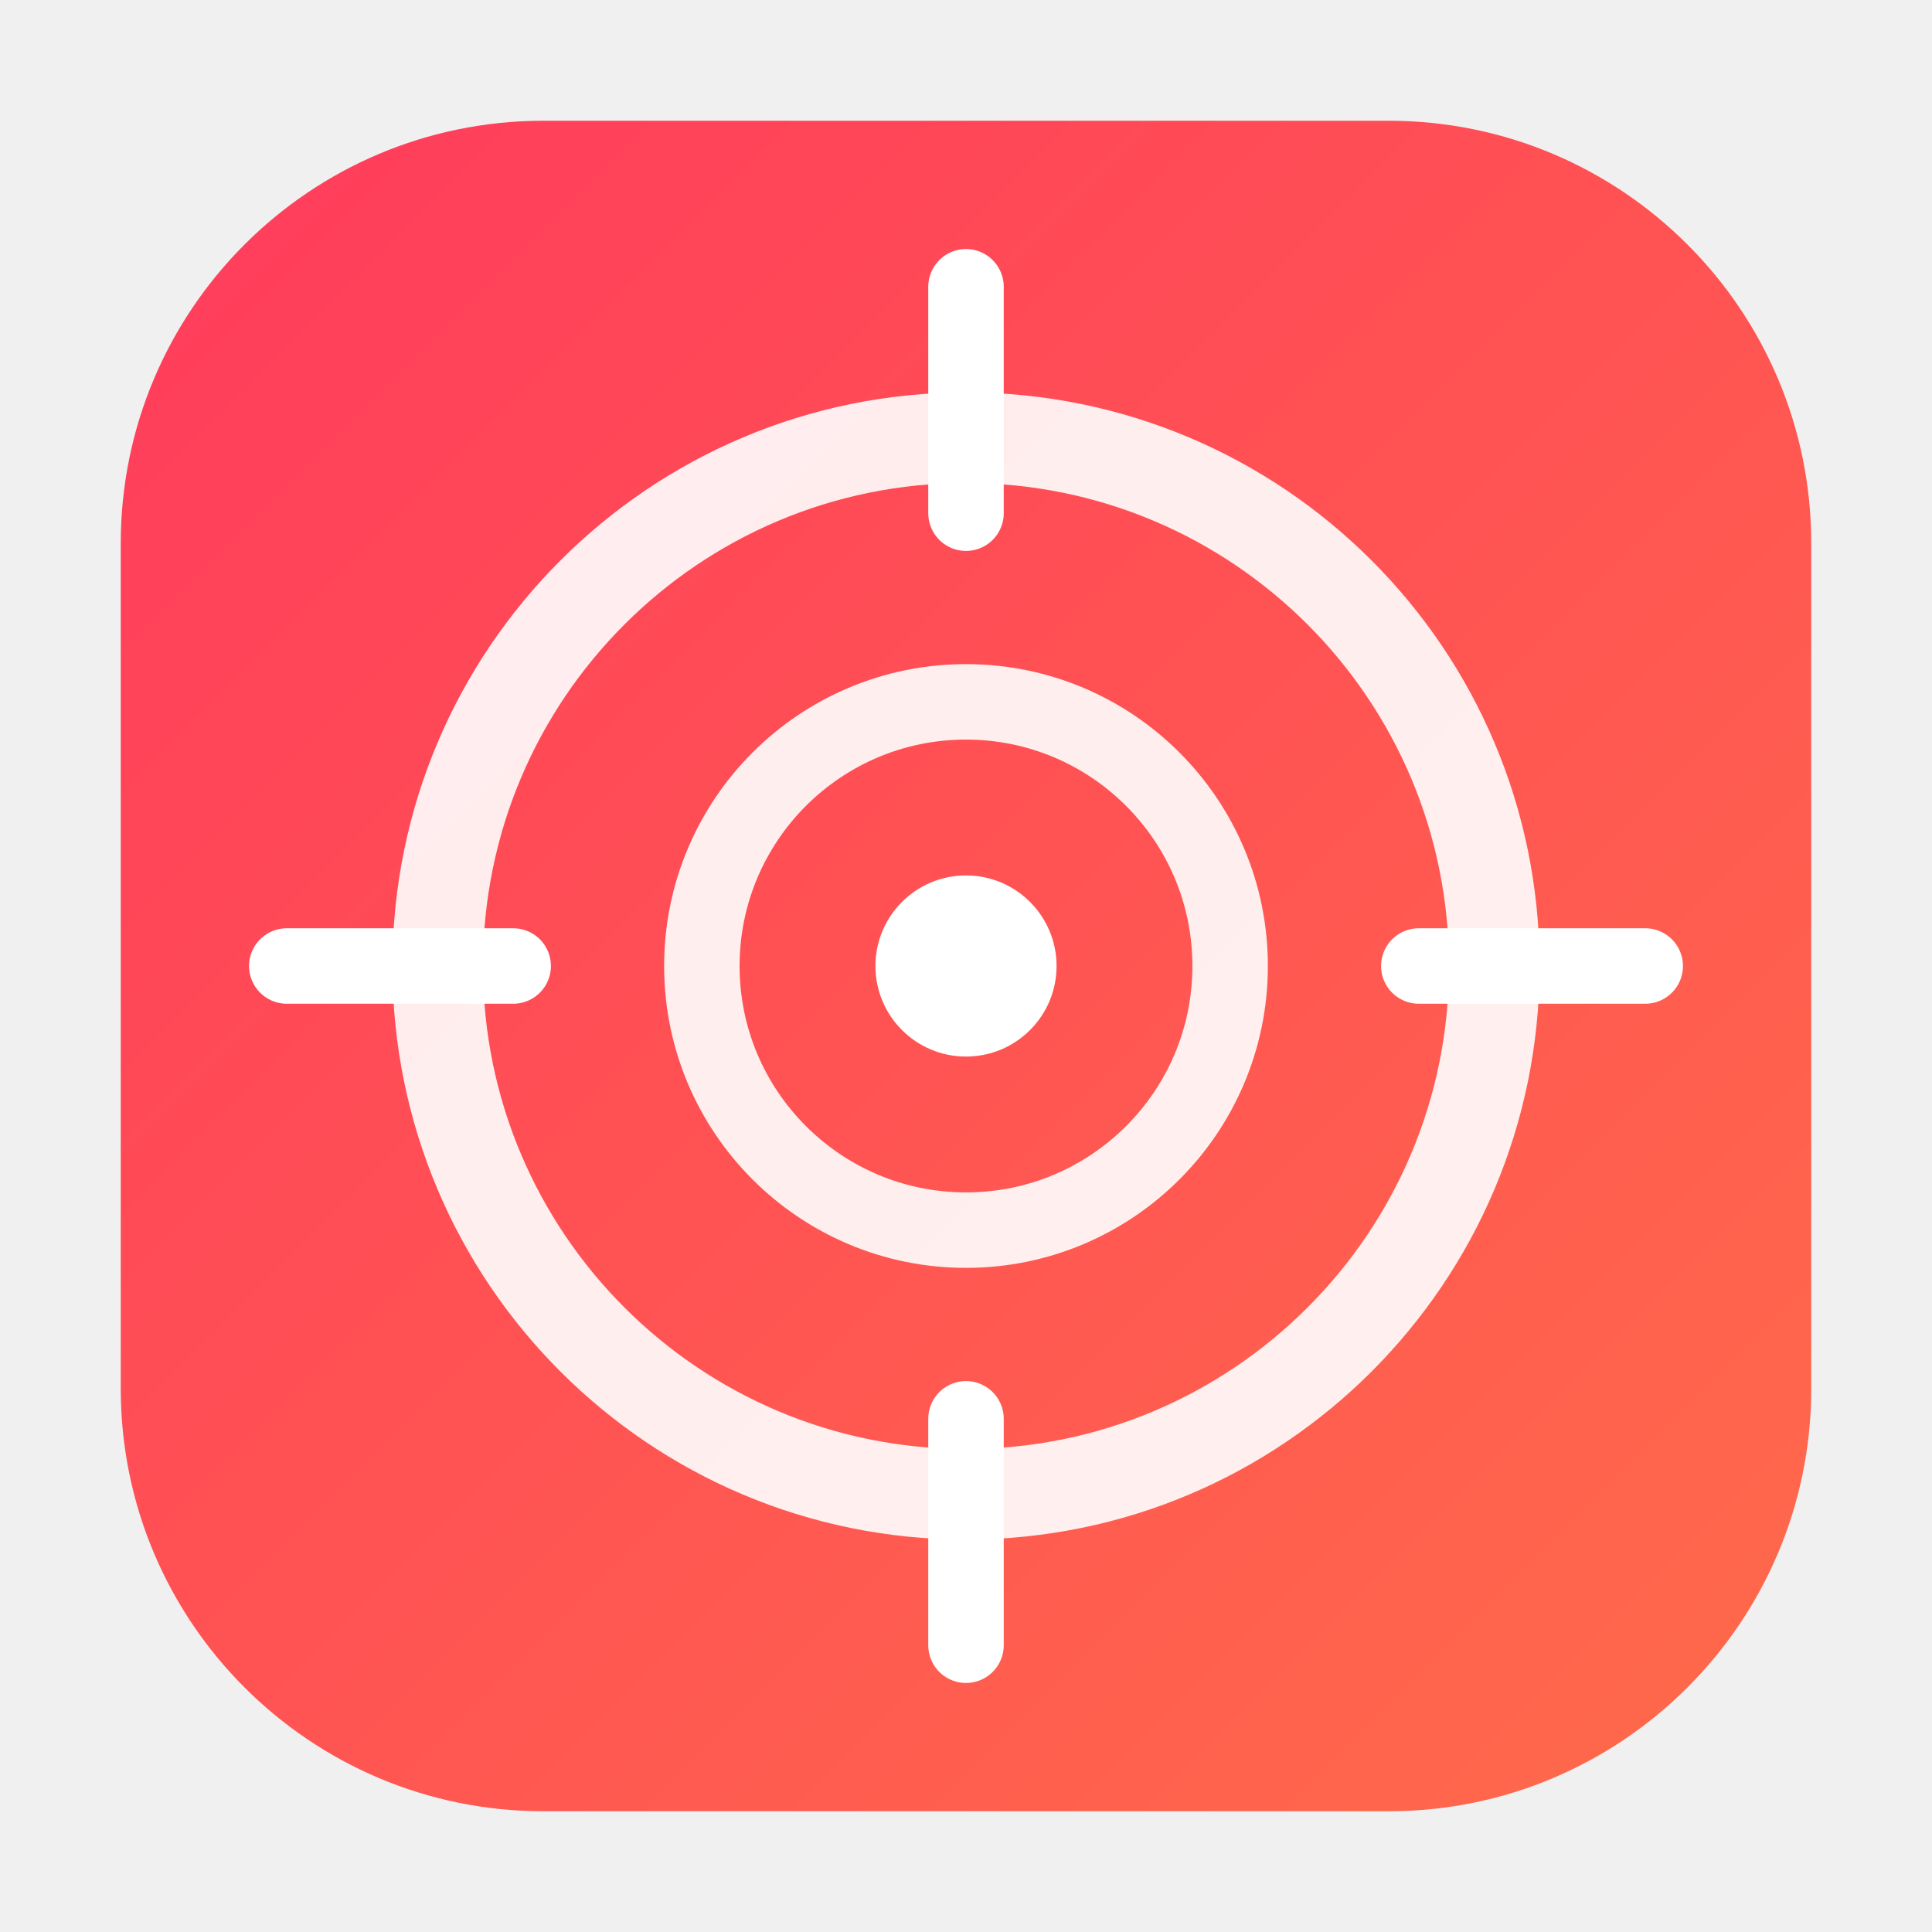
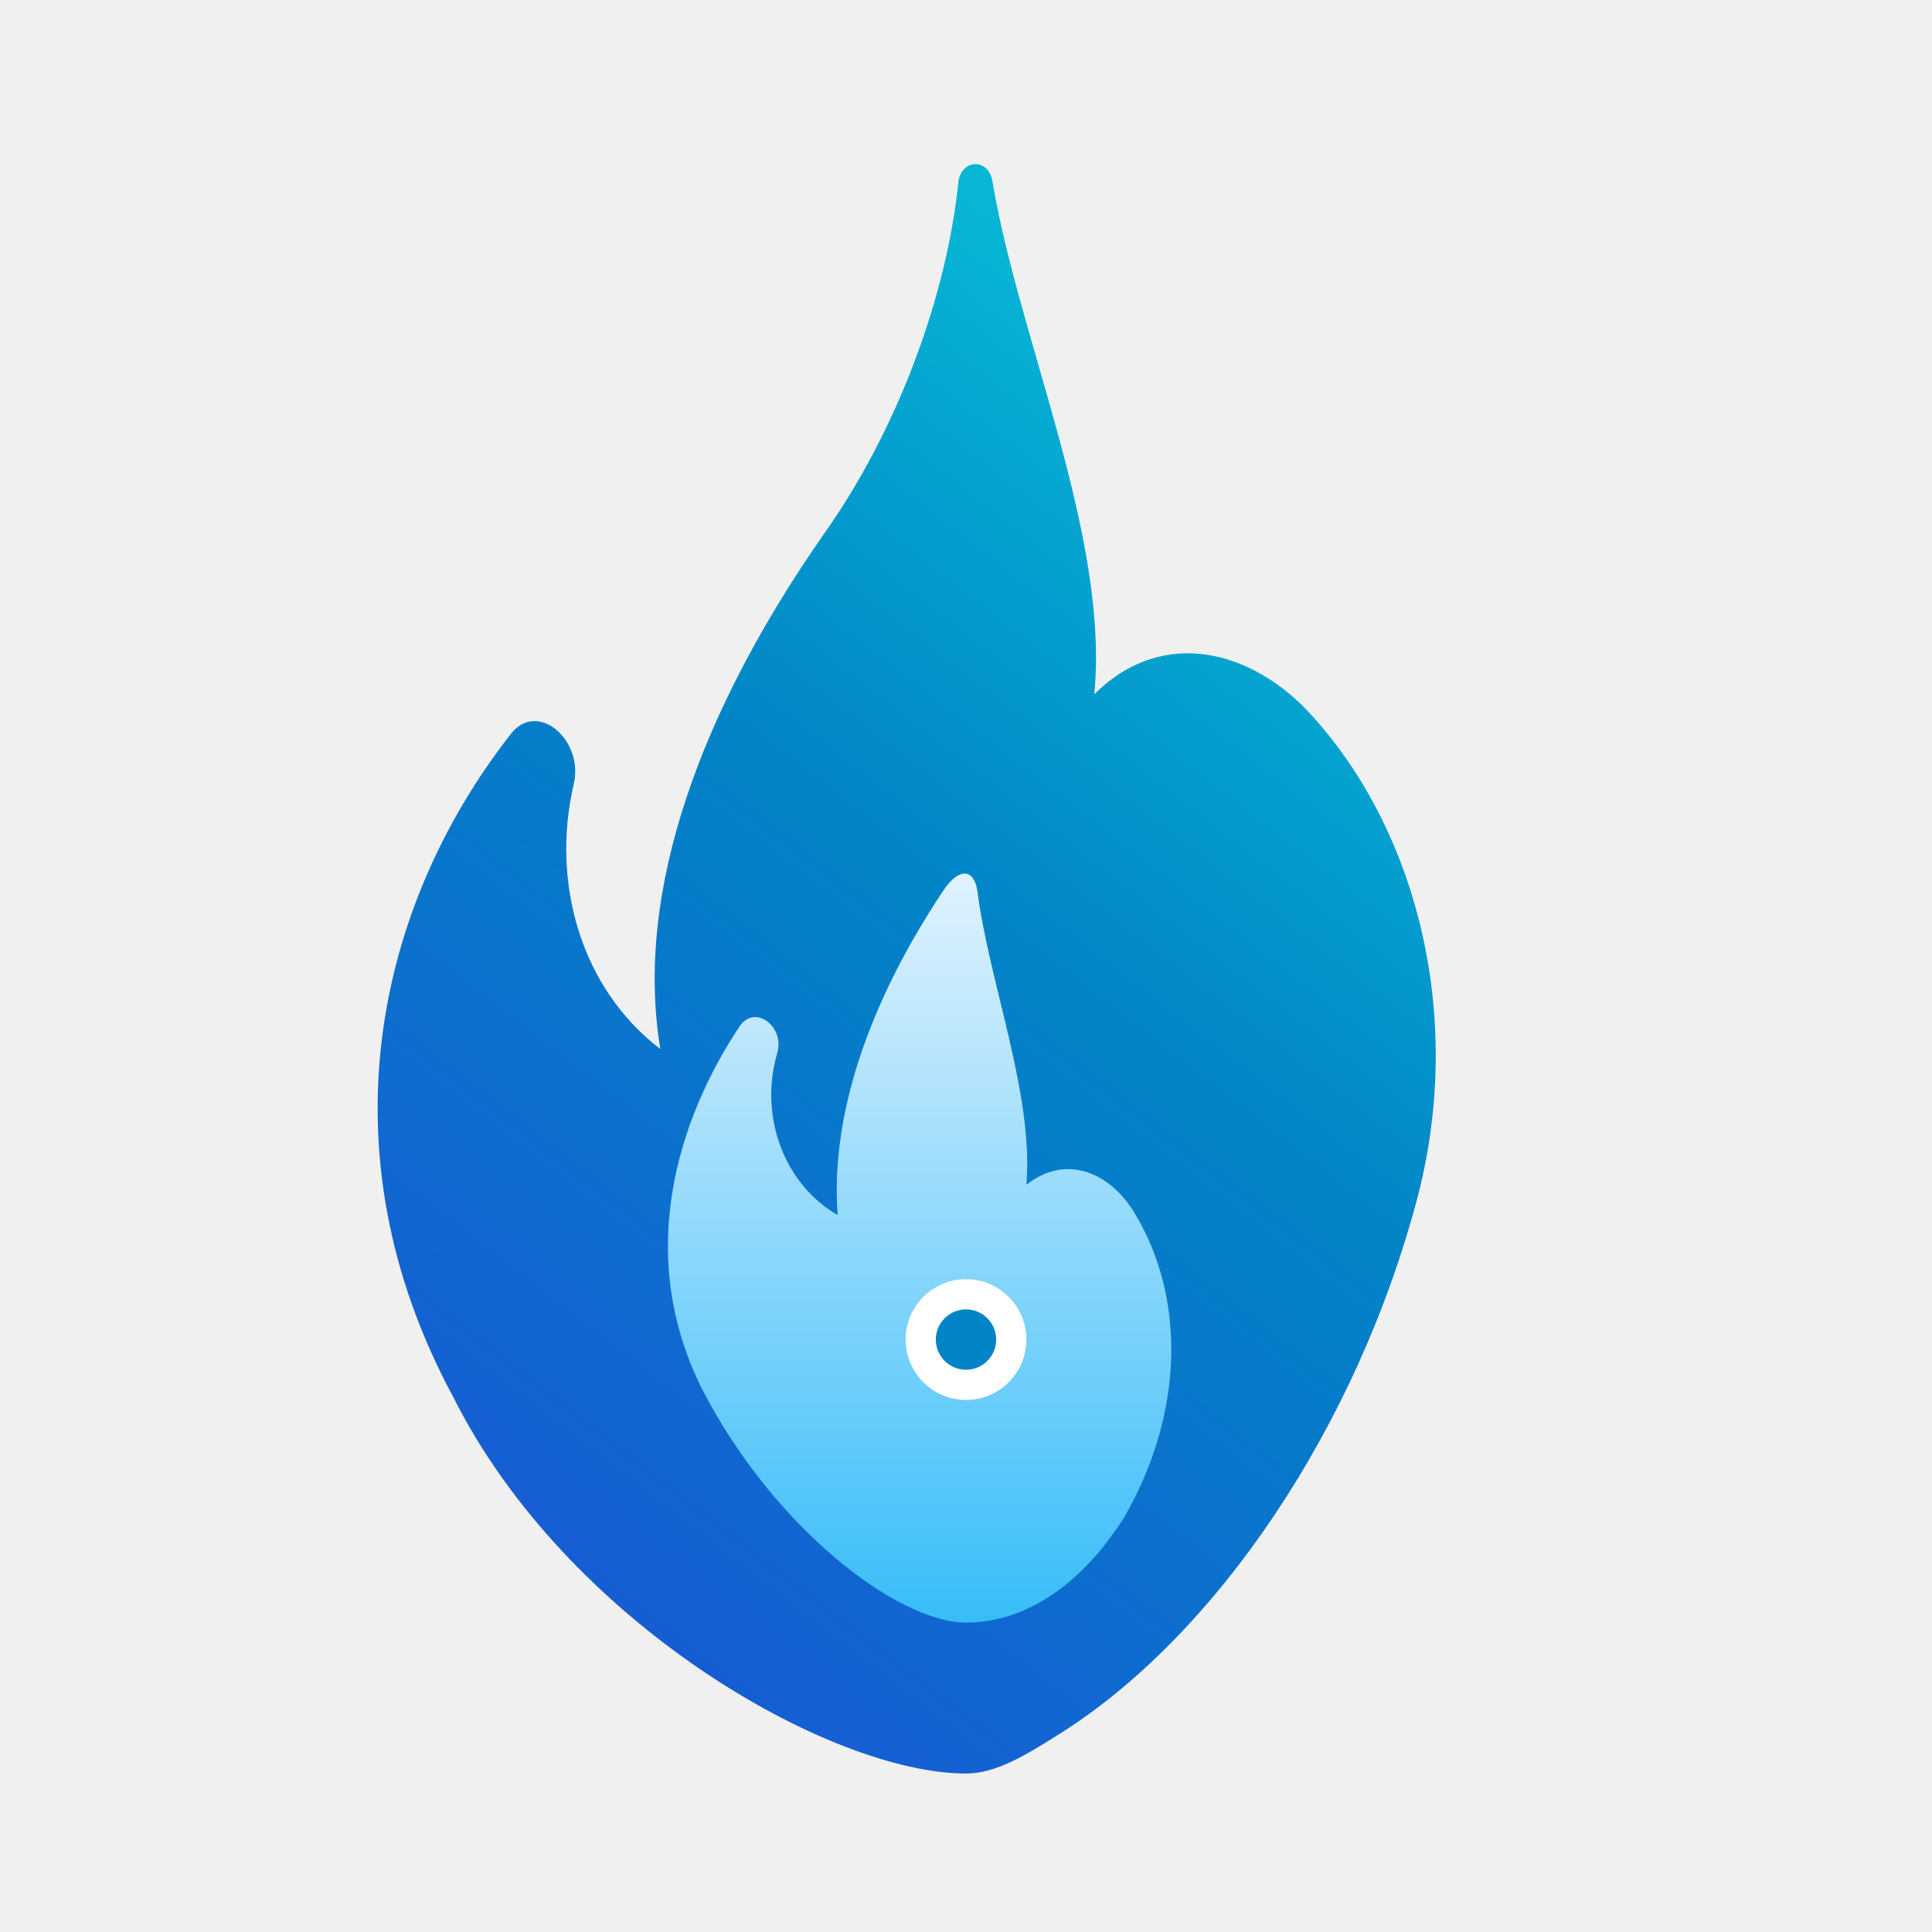
<svg xmlns="http://www.w3.org/2000/svg" viewBox="0 0 512 512" width="512" height="512">
  <defs>
-     <linearGradient id="brandGrad" x1="0%" y1="0%" x2="100%" y2="100%">
-       <stop offset="0%" stop-color="#ff3b5c" />
-       <stop offset="100%" stop-color="#ff6b4a" />
+     <linearGradient id="flameGrad" x1="0%" y1="100%" x2="50%" y2="0%">
+       <stop offset="0%" stop-color="#1d4ed8" />
+       <stop offset="65%" stop-color="#0284c7" />
+       <stop offset="100%" stop-color="#06b6d4" />
+     </linearGradient>
+     <linearGradient id="innerGrad" x1="0%" y1="100%" x2="0%" y2="0%">
+       <stop offset="0%" stop-color="#38bdf8" />
+       <stop offset="100%" stop-color="#e0f2fe" />
    </linearGradient>
  </defs>
-   <rect x="32" y="32" width="448" height="448" rx="112" fill="url(#brandGrad)" />
-   <circle cx="256" cy="256" r="140" fill="none" stroke="#ffffff" stroke-width="24" stroke-opacity="0.9" />
-   <circle cx="256" cy="256" r="70" fill="none" stroke="#ffffff" stroke-width="20" stroke-opacity="0.9" />
-   <circle cx="256" cy="256" r="24" fill="#ffffff" />
-   <line x1="256" y1="76" x2="256" y2="136" stroke="#ffffff" stroke-width="20" stroke-linecap="round" />
-   <line x1="256" y1="376" x2="256" y2="436" stroke="#ffffff" stroke-width="20" stroke-linecap="round" />
-   <line x1="76" y1="256" x2="136" y2="256" stroke="#ffffff" stroke-width="20" stroke-linecap="round" />
-   <line x1="376" y1="256" x2="436" y2="256" stroke="#ffffff" stroke-width="20" stroke-linecap="round" />
+   <path d="M 256,470 C 220,470 150,430 120,370 C 85,305 100,240 135,195 C 142,185 155,196 152,208 C 146,234 154,262 175,278 C 168,236 186,188 218,142 C 238,114 251,78 254,48 C 255,42 262,42 263,48 C 270,90 294,142 290,184 C 308,166 332,172 348,190 C 375,220 388,268 376,316 C 360,378 322,434 280,460 C 272,465 264,470 256,470 Z" fill="url(#flameGrad)" />
+   <path d="M 256,430 C 238,430 205,405 186,368 C 168,332 180,296 196,272 C 200,266 208,272 206,279 C 201,296 208,314 222,322 C 220,296 230,266 250,236 C 254,230 258,230 259,236 C 262,260 274,290 272,314 C 282,306 294,310 301,322 C 314,344 314,374 298,402 C 284,424 268,430 256,430 Z" fill="url(#innerGrad)" />
+   <circle cx="256" cy="355" r="16" fill="#ffffff" />
+   <circle cx="256" cy="355" r="8" fill="#0284c7" />
</svg>
